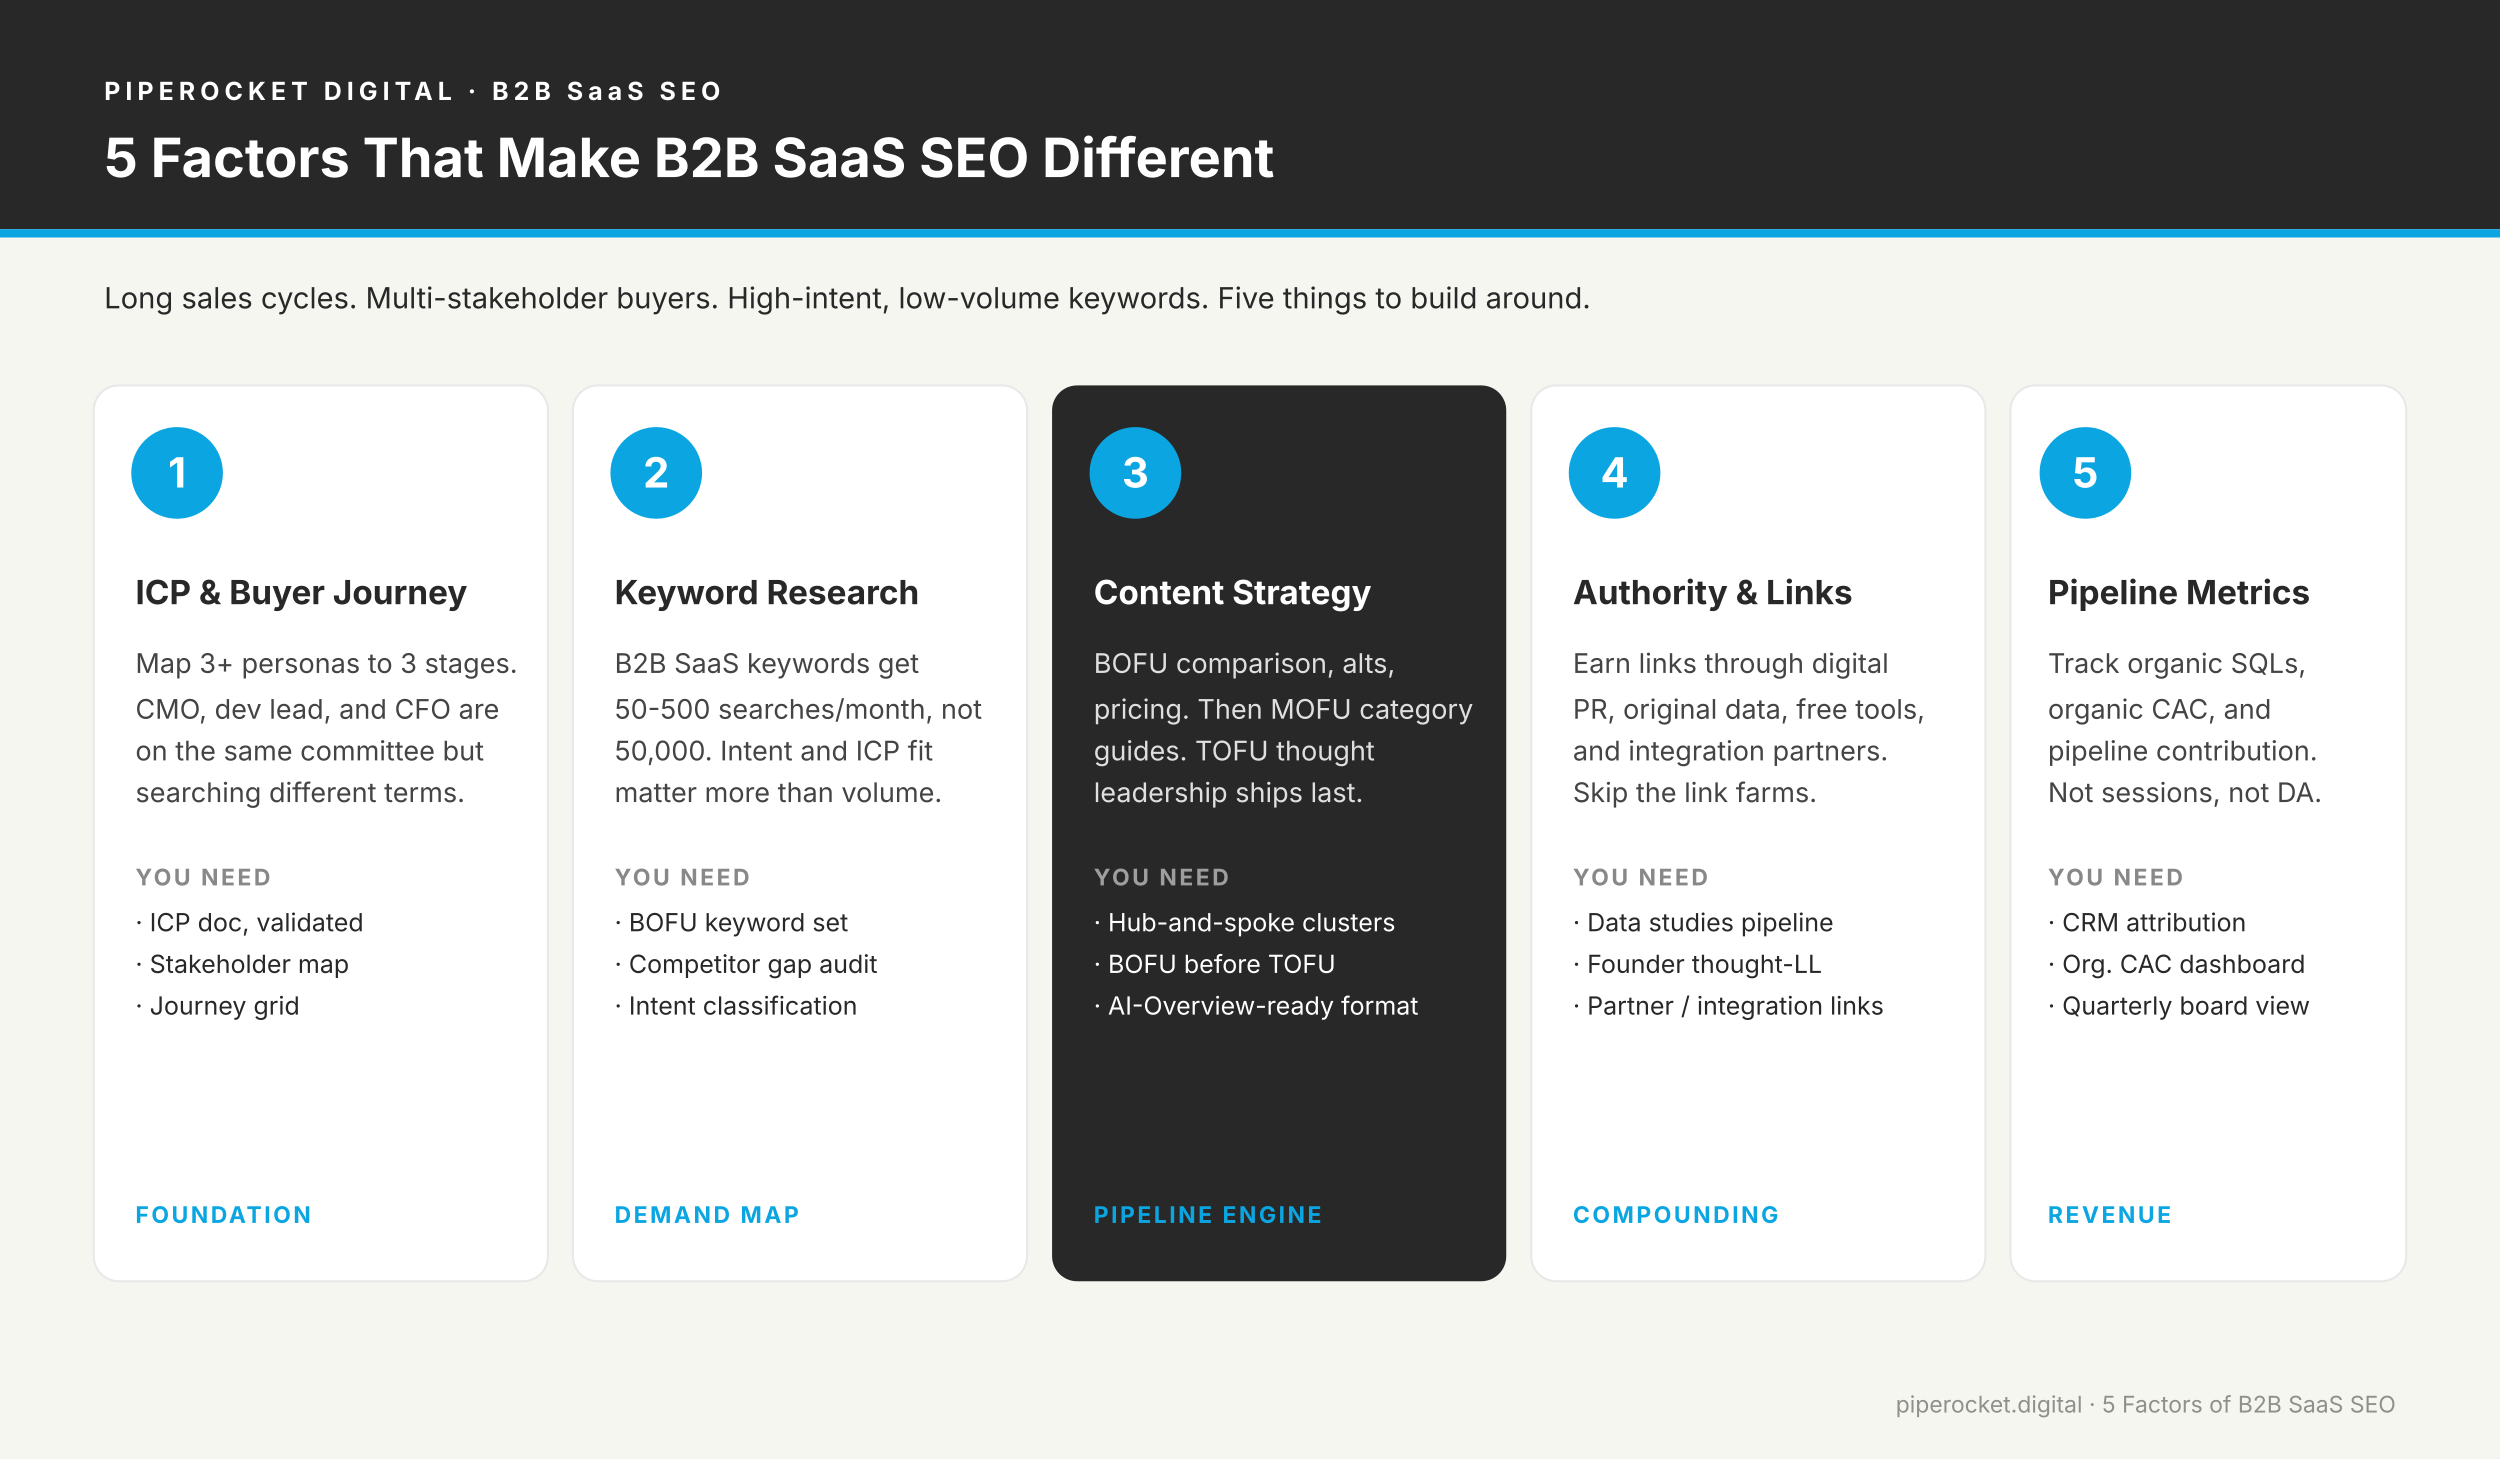
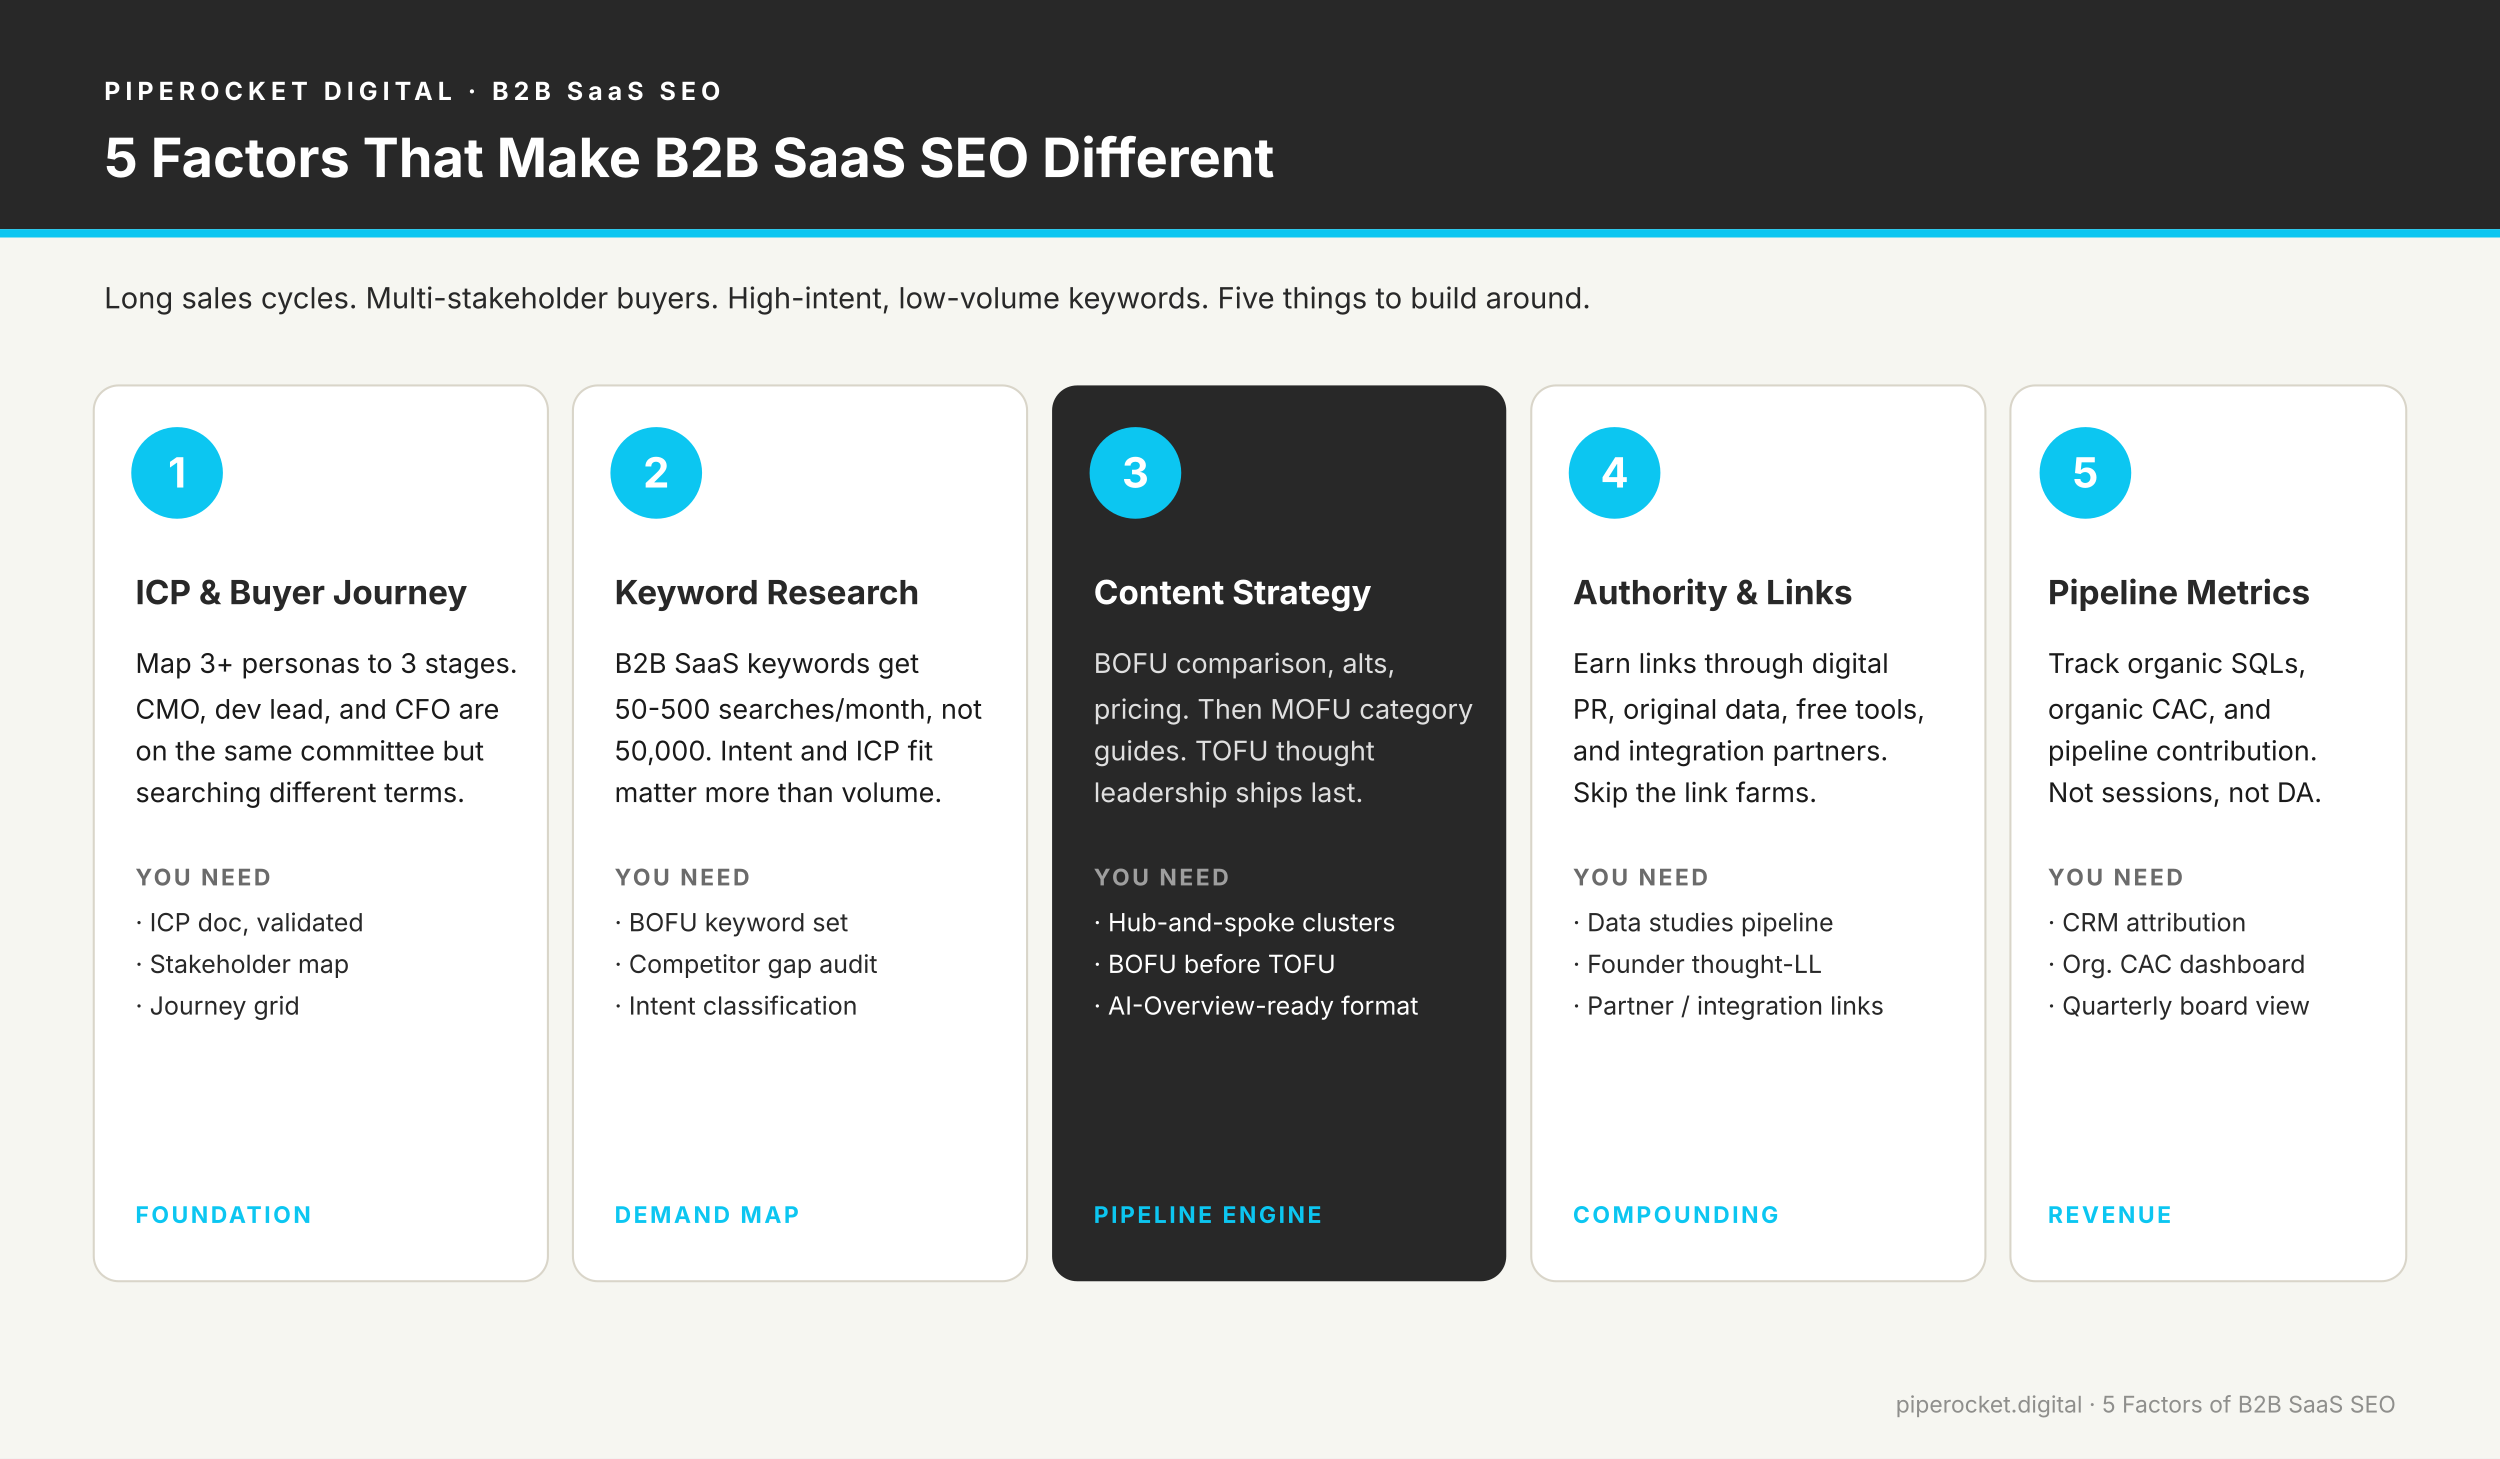
<svg xmlns="http://www.w3.org/2000/svg" viewBox="0 0 1200 700" role="img" aria-labelledby="title-5 desc-5" font-family="Inter, -apple-system, BlinkMacSystemFont, 'Segoe UI', Arial, sans-serif">
  <rect width="1200" height="700" fill="#F6F6F1" />
  <rect x="0" y="0" width="1200" height="110" fill="#282828" />
  <text x="50" y="48" fill="#ffffff" font-size="12" font-weight="700" letter-spacing="2.4">PIPEROCKET DIGITAL · B2B SaaS SEO</text>
  <text x="50" y="85" fill="#ffffff" font-size="26" font-weight="700">5 Factors That Make B2B SaaS SEO Different</text>
-   <rect x="0" y="110" width="1200" height="4" fill="#0BA6E2" />
+   <rect x="0" y="110" width="1200" height="4" fill="#0CC6F1" />
  <text x="50" y="148" fill="#282828" font-size="14">Long sales cycles. Multi-stakeholder buyers. High-intent, low-volume keywords. Five things to build around.</text>
  <g font-family="Inter, -apple-system, BlinkMacSystemFont, 'Segoe UI', Arial, sans-serif">
    <g transform="translate(45, 185)">
-       <rect width="218" height="430" rx="12" fill="#ffffff" stroke="#E8E8E8" />
-       <circle cx="40" cy="42" r="22" fill="#0BA6E2" />
+       <rect width="218" height="430" rx="12" fill="#ffffff" stroke="#D9D5C9" />
+       <circle cx="40" cy="42" r="22" fill="#0CC6F1" />
      <text x="40" y="49" fill="#ffffff" font-size="20" font-weight="700" text-anchor="middle">1</text>
      <text x="20" y="105" fill="#282828" font-size="16" font-weight="700">ICP &amp; Buyer Journey</text>
-       <text x="20" y="138" fill="#444" font-size="13">Map 3+ personas to 3 stages.</text>
-       <text x="20" y="160" fill="#444" font-size="13">CMO, dev lead, and CFO are</text>
-       <text x="20" y="180" fill="#444" font-size="13">on the same committee but</text>
-       <text x="20" y="200" fill="#444" font-size="13">searching different terms.</text>
-       <text x="20" y="240" fill="#888" font-size="11" font-weight="700" letter-spacing="1.2">YOU NEED</text>
+       <text x="20" y="138" fill="#1A1A1A" font-size="13">Map 3+ personas to 3 stages.</text>
+       <text x="20" y="160" fill="#1A1A1A" font-size="13">CMO, dev lead, and CFO are</text>
+       <text x="20" y="180" fill="#1A1A1A" font-size="13">on the same committee but</text>
+       <text x="20" y="200" fill="#1A1A1A" font-size="13">searching different terms.</text>
+       <text x="20" y="240" fill="#6B6B6B" font-size="11" font-weight="700" letter-spacing="1.2">YOU NEED</text>
      <text x="20" y="262" fill="#282828" font-size="12">· ICP doc, validated</text>
      <text x="20" y="282" fill="#282828" font-size="12">· Stakeholder map</text>
      <text x="20" y="302" fill="#282828" font-size="12">· Journey grid</text>
-       <text x="20" y="402" fill="#0BA6E2" font-size="11" font-weight="700" letter-spacing="1.2">FOUNDATION</text>
+       <text x="20" y="402" fill="#0CC6F1" font-size="11" font-weight="700" letter-spacing="1.2">FOUNDATION</text>
    </g>
    <g transform="translate(275, 185)">
-       <rect width="218" height="430" rx="12" fill="#ffffff" stroke="#E8E8E8" />
-       <circle cx="40" cy="42" r="22" fill="#0BA6E2" />
+       <rect width="218" height="430" rx="12" fill="#ffffff" stroke="#D9D5C9" />
+       <circle cx="40" cy="42" r="22" fill="#0CC6F1" />
      <text x="40" y="49" fill="#ffffff" font-size="20" font-weight="700" text-anchor="middle">2</text>
      <text x="20" y="105" fill="#282828" font-size="16" font-weight="700">Keyword Research</text>
-       <text x="20" y="138" fill="#444" font-size="13">B2B SaaS keywords get</text>
-       <text x="20" y="160" fill="#444" font-size="13">50-500 searches/month, not</text>
-       <text x="20" y="180" fill="#444" font-size="13">50,000. Intent and ICP fit</text>
-       <text x="20" y="200" fill="#444" font-size="13">matter more than volume.</text>
-       <text x="20" y="240" fill="#888" font-size="11" font-weight="700" letter-spacing="1.2">YOU NEED</text>
+       <text x="20" y="138" fill="#1A1A1A" font-size="13">B2B SaaS keywords get</text>
+       <text x="20" y="160" fill="#1A1A1A" font-size="13">50-500 searches/month, not</text>
+       <text x="20" y="180" fill="#1A1A1A" font-size="13">50,000. Intent and ICP fit</text>
+       <text x="20" y="200" fill="#1A1A1A" font-size="13">matter more than volume.</text>
+       <text x="20" y="240" fill="#6B6B6B" font-size="11" font-weight="700" letter-spacing="1.2">YOU NEED</text>
      <text x="20" y="262" fill="#282828" font-size="12">· BOFU keyword set</text>
      <text x="20" y="282" fill="#282828" font-size="12">· Competitor gap audit</text>
      <text x="20" y="302" fill="#282828" font-size="12">· Intent classification</text>
-       <text x="20" y="402" fill="#0BA6E2" font-size="11" font-weight="700" letter-spacing="1.2">DEMAND MAP</text>
+       <text x="20" y="402" fill="#0CC6F1" font-size="11" font-weight="700" letter-spacing="1.2">DEMAND MAP</text>
    </g>
    <g transform="translate(505, 185)">
      <rect width="218" height="430" rx="12" fill="#282828" />
-       <circle cx="40" cy="42" r="22" fill="#0BA6E2" />
+       <circle cx="40" cy="42" r="22" fill="#0CC6F1" />
      <text x="40" y="49" fill="#ffffff" font-size="20" font-weight="700" text-anchor="middle">3</text>
      <text x="20" y="105" fill="#ffffff" font-size="16" font-weight="700">Content Strategy</text>
      <text x="20" y="138" fill="rgba(255,255,255,0.85)" font-size="13">BOFU comparison, alts,</text>
      <text x="20" y="160" fill="rgba(255,255,255,0.85)" font-size="13">pricing. Then MOFU category</text>
      <text x="20" y="180" fill="rgba(255,255,255,0.85)" font-size="13">guides. TOFU thought</text>
      <text x="20" y="200" fill="rgba(255,255,255,0.85)" font-size="13">leadership ships last.</text>
      <text x="20" y="240" fill="rgba(255,255,255,0.55)" font-size="11" font-weight="700" letter-spacing="1.2">YOU NEED</text>
      <text x="20" y="262" fill="#ffffff" font-size="12">· Hub-and-spoke clusters</text>
      <text x="20" y="282" fill="#ffffff" font-size="12">· BOFU before TOFU</text>
      <text x="20" y="302" fill="#ffffff" font-size="12">· AI-Overview-ready format</text>
-       <text x="20" y="402" fill="#0BA6E2" font-size="11" font-weight="700" letter-spacing="1.2">PIPELINE ENGINE</text>
+       <text x="20" y="402" fill="#0CC6F1" font-size="11" font-weight="700" letter-spacing="1.2">PIPELINE ENGINE</text>
    </g>
    <g transform="translate(735, 185)">
-       <rect width="218" height="430" rx="12" fill="#ffffff" stroke="#E8E8E8" />
-       <circle cx="40" cy="42" r="22" fill="#0BA6E2" />
+       <rect width="218" height="430" rx="12" fill="#ffffff" stroke="#D9D5C9" />
+       <circle cx="40" cy="42" r="22" fill="#0CC6F1" />
      <text x="40" y="49" fill="#ffffff" font-size="20" font-weight="700" text-anchor="middle">4</text>
      <text x="20" y="105" fill="#282828" font-size="16" font-weight="700">Authority &amp; Links</text>
-       <text x="20" y="138" fill="#444" font-size="13">Earn links through digital</text>
-       <text x="20" y="160" fill="#444" font-size="13">PR, original data, free tools,</text>
-       <text x="20" y="180" fill="#444" font-size="13">and integration partners.</text>
-       <text x="20" y="200" fill="#444" font-size="13">Skip the link farms.</text>
-       <text x="20" y="240" fill="#888" font-size="11" font-weight="700" letter-spacing="1.2">YOU NEED</text>
+       <text x="20" y="138" fill="#1A1A1A" font-size="13">Earn links through digital</text>
+       <text x="20" y="160" fill="#1A1A1A" font-size="13">PR, original data, free tools,</text>
+       <text x="20" y="180" fill="#1A1A1A" font-size="13">and integration partners.</text>
+       <text x="20" y="200" fill="#1A1A1A" font-size="13">Skip the link farms.</text>
+       <text x="20" y="240" fill="#6B6B6B" font-size="11" font-weight="700" letter-spacing="1.2">YOU NEED</text>
      <text x="20" y="262" fill="#282828" font-size="12">· Data studies pipeline</text>
      <text x="20" y="282" fill="#282828" font-size="12">· Founder thought-LL</text>
      <text x="20" y="302" fill="#282828" font-size="12">· Partner / integration links</text>
-       <text x="20" y="402" fill="#0BA6E2" font-size="11" font-weight="700" letter-spacing="1.2">COMPOUNDING</text>
+       <text x="20" y="402" fill="#0CC6F1" font-size="11" font-weight="700" letter-spacing="1.2">COMPOUNDING</text>
    </g>
    <g transform="translate(965, 185)">
-       <rect width="190" height="430" rx="12" fill="#ffffff" stroke="#E8E8E8" />
-       <circle cx="36" cy="42" r="22" fill="#0BA6E2" />
+       <rect width="190" height="430" rx="12" fill="#ffffff" stroke="#D9D5C9" />
+       <circle cx="36" cy="42" r="22" fill="#0CC6F1" />
      <text x="36" y="49" fill="#ffffff" font-size="20" font-weight="700" text-anchor="middle">5</text>
      <text x="18" y="105" fill="#282828" font-size="16" font-weight="700">Pipeline Metrics</text>
-       <text x="18" y="138" fill="#444" font-size="13">Track organic SQLs,</text>
-       <text x="18" y="160" fill="#444" font-size="13">organic CAC, and</text>
-       <text x="18" y="180" fill="#444" font-size="13">pipeline contribution.</text>
-       <text x="18" y="200" fill="#444" font-size="13">Not sessions, not DA.</text>
-       <text x="18" y="240" fill="#888" font-size="11" font-weight="700" letter-spacing="1.2">YOU NEED</text>
+       <text x="18" y="138" fill="#1A1A1A" font-size="13">Track organic SQLs,</text>
+       <text x="18" y="160" fill="#1A1A1A" font-size="13">organic CAC, and</text>
+       <text x="18" y="180" fill="#1A1A1A" font-size="13">pipeline contribution.</text>
+       <text x="18" y="200" fill="#1A1A1A" font-size="13">Not sessions, not DA.</text>
+       <text x="18" y="240" fill="#6B6B6B" font-size="11" font-weight="700" letter-spacing="1.2">YOU NEED</text>
      <text x="18" y="262" fill="#282828" font-size="12">· CRM attribution</text>
      <text x="18" y="282" fill="#282828" font-size="12">· Org. CAC dashboard</text>
      <text x="18" y="302" fill="#282828" font-size="12">· Quarterly board view</text>
-       <text x="18" y="402" fill="#0BA6E2" font-size="11" font-weight="700" letter-spacing="1.2">REVENUE</text>
+       <text x="18" y="402" fill="#0CC6F1" font-size="11" font-weight="700" letter-spacing="1.2">REVENUE</text>
    </g>
  </g>
  <text x="1150" y="678" fill="rgba(40,40,40,0.5)" font-size="11" text-anchor="end">piperocket.digital · 5 Factors of B2B SaaS SEO</text>
</svg>
